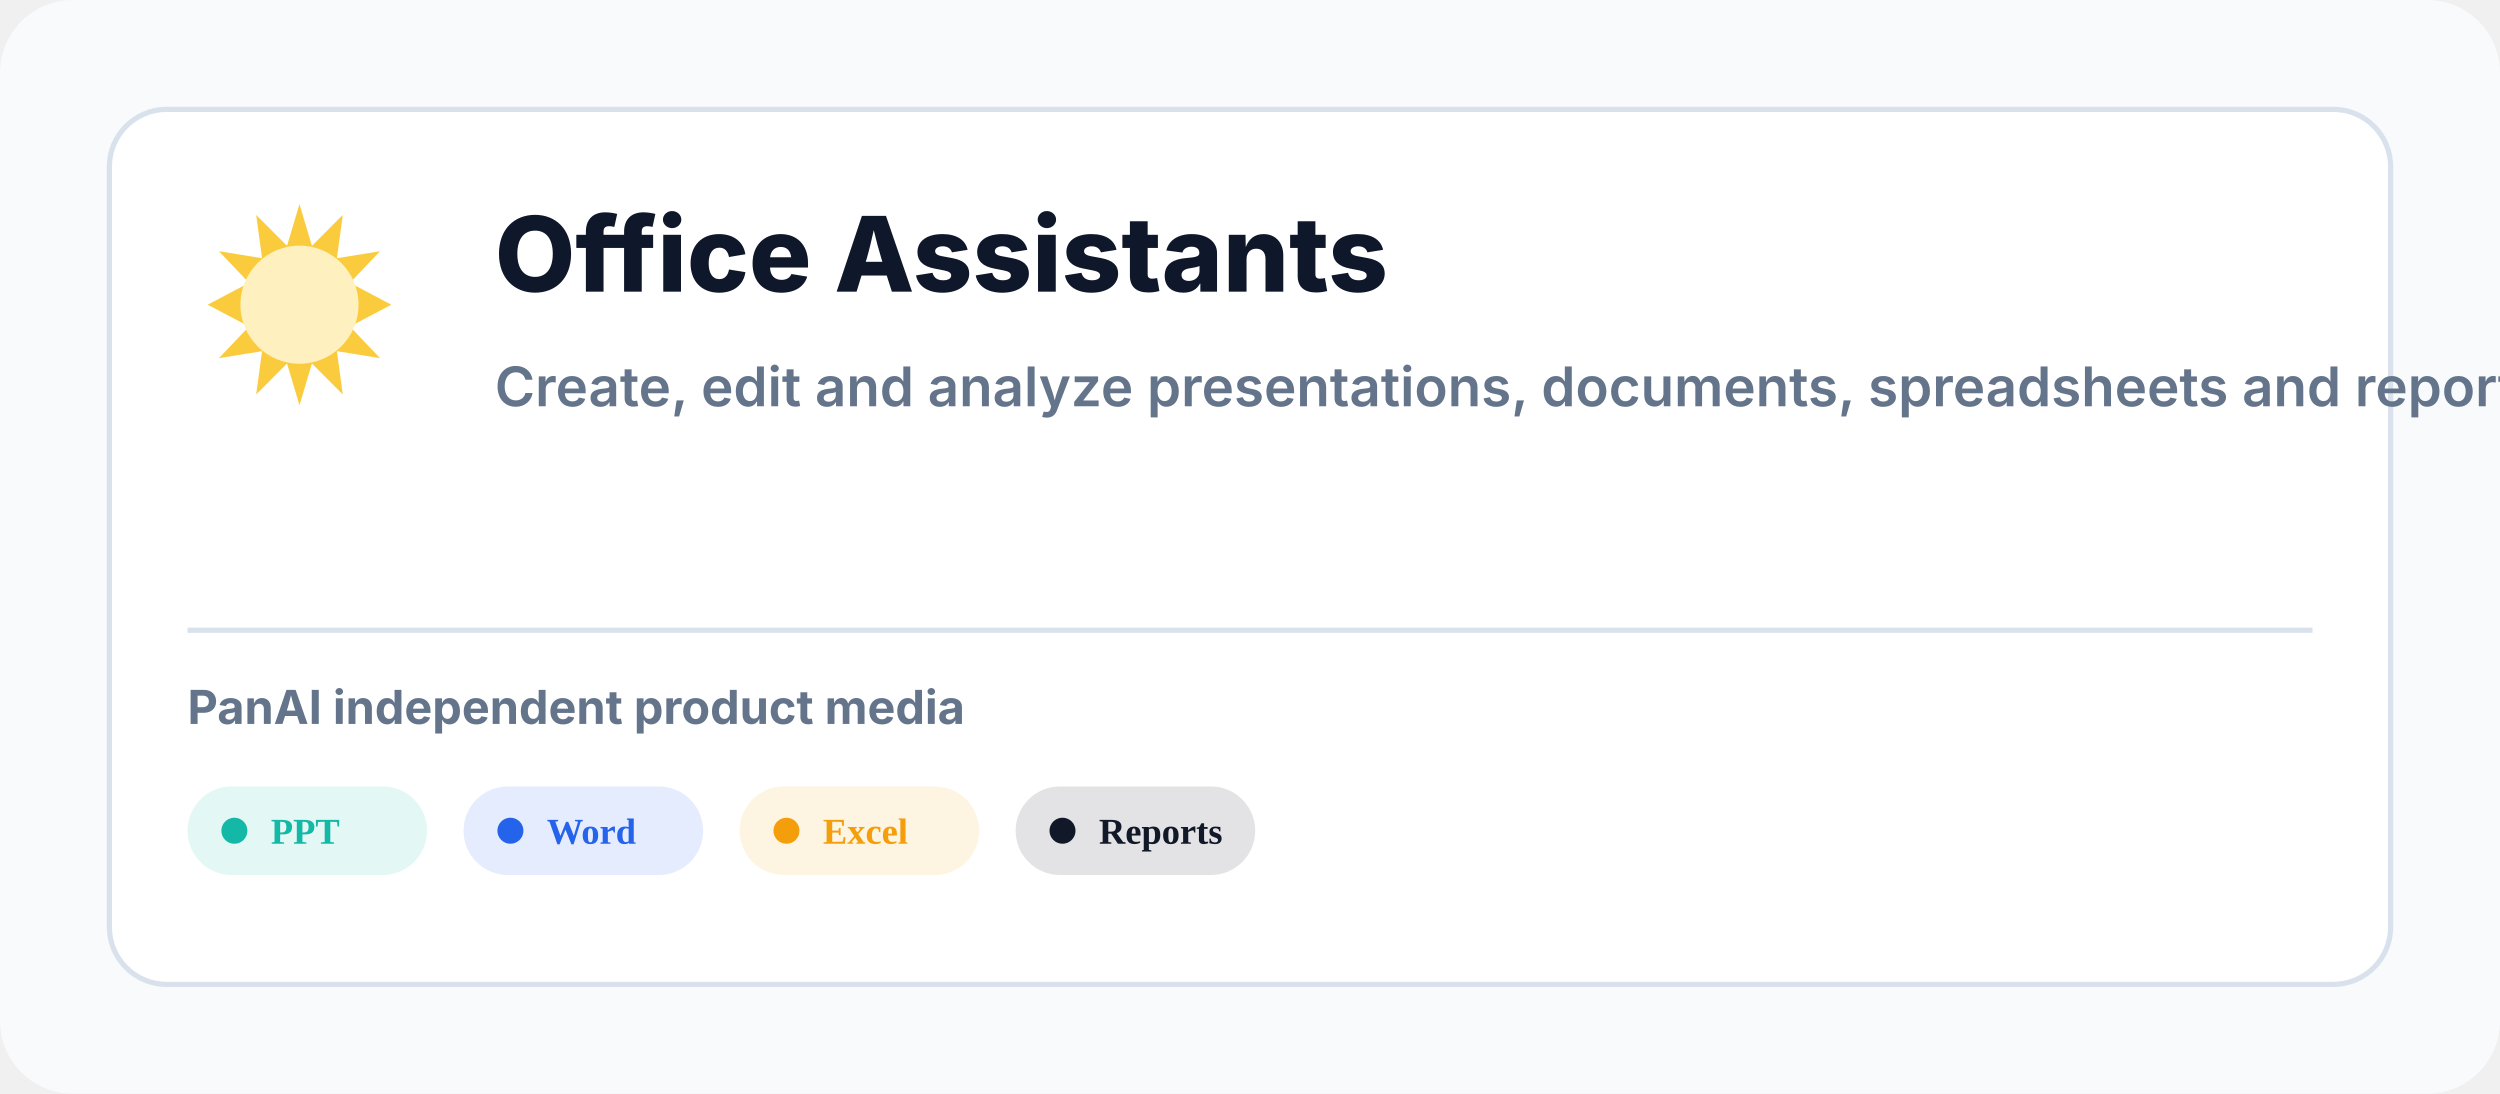
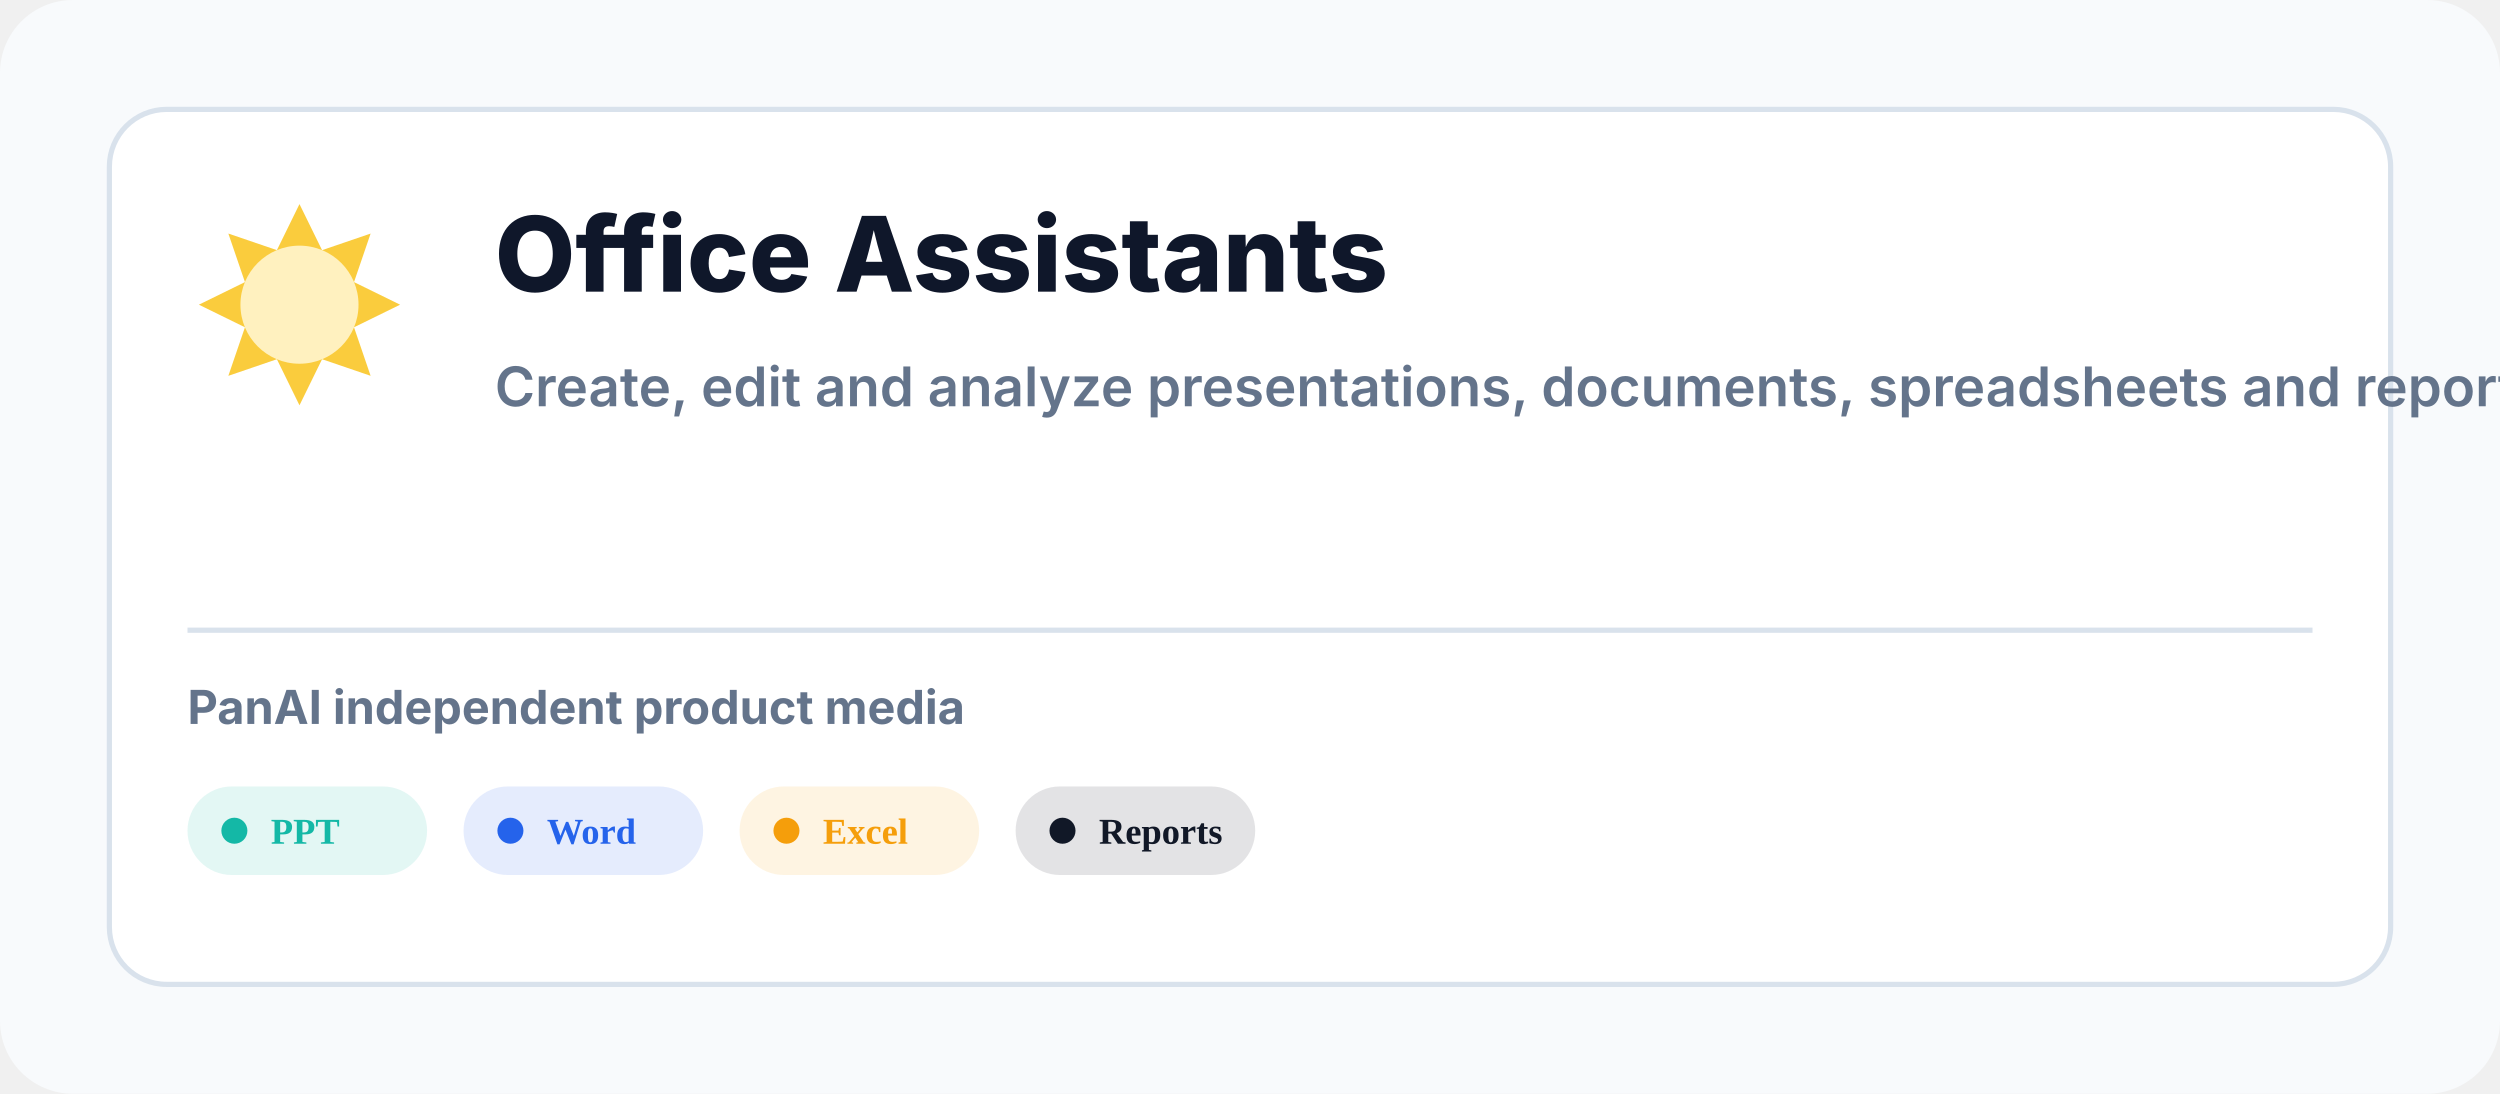
<svg xmlns="http://www.w3.org/2000/svg" width="960" height="420" viewBox="0 0 960 420" role="img" aria-label="Office Assistants">
  <rect width="960" height="420" rx="28" fill="#f8fafc" />
  <rect x="42" y="42" width="876" height="336" rx="22" fill="#ffffff" stroke="#d9e2ec" stroke-width="2" />
  <g transform="translate(72 74) scale(1.075)">
-     <path d="M40 4.06 44.45 18.98 55.47 7.93 53.37 23.39 68.79 20.9 58.02 32.2 72.81 40 58.02 47.8 68.79 59.1 53.37 56.61 55.47 72.07 44.45 61.02 40 75.94 35.55 61.02 24.53 72.07 26.63 56.61 11.21 59.1 21.98 47.8 7.19 40 21.98 32.2 11.21 20.9 26.63 23.39 24.53 7.93 35.55 18.98Z" fill="#FACC3D" />
+     <path d="M40 4.06 48.07 20.52 65.41 14.59 59.48 31.93 75.94 40 59.48 48.07 65.41 65.41 48.07 59.48 40 75.94 31.93 59.48 14.59 65.41 20.52 48.07 4.06 40 20.52 31.93 14.59 14.59 31.93 20.52Z" fill="#FACC3D" />
    <circle cx="40" cy="40" r="21.09" fill="#FFF1BF" />
  </g>
  <text x="190" y="112" font-family="Inter, ui-sans-serif, system-ui, -apple-system, BlinkMacSystemFont, Segoe UI, sans-serif" font-size="40" font-weight="800" fill="#0f172a">Office Assistants</text>
  <text x="190" y="156" font-family="Inter, ui-sans-serif, system-ui, -apple-system, BlinkMacSystemFont, Segoe UI, sans-serif" font-size="21" font-weight="600" fill="#64748b">Create, edit and analyze presentations, documents, spreadsheets and reports from one workbench.</text>
  <line x1="72" y1="242" x2="888" y2="242" stroke="#d9e2ec" stroke-width="2" />
  <text x="72" y="278" font-family="Inter, ui-sans-serif, system-ui, -apple-system, BlinkMacSystemFont, Segoe UI, sans-serif" font-size="18" font-weight="700" fill="#64748b">PanAI independent product media</text>
  <rect x="72" y="302" width="92" height="34" rx="17" fill="#14b8a6" fill-opacity="0.12" />
  <circle cx="90" cy="319" r="5" fill="#14b8a6" />
  <text x="104" y="324" font-size="14" font-weight="700" fill="#14b8a6">PPT</text>
  <rect x="178" y="302" width="92" height="34" rx="17" fill="#2563eb" fill-opacity="0.12" />
  <circle cx="196" cy="319" r="5" fill="#2563eb" />
  <text x="210" y="324" font-size="14" font-weight="700" fill="#2563eb">Word</text>
  <rect x="284" y="302" width="92" height="34" rx="17" fill="#f59e0b" fill-opacity="0.12" />
  <circle cx="302" cy="319" r="5" fill="#f59e0b" />
  <text x="316" y="324" font-size="14" font-weight="700" fill="#f59e0b">Excel</text>
  <rect x="390" y="302" width="92" height="34" rx="17" fill="#111827" fill-opacity="0.12" />
  <circle cx="408" cy="319" r="5" fill="#111827" />
  <text x="422" y="324" font-size="14" font-weight="700" fill="#111827">Reports</text>
</svg>
